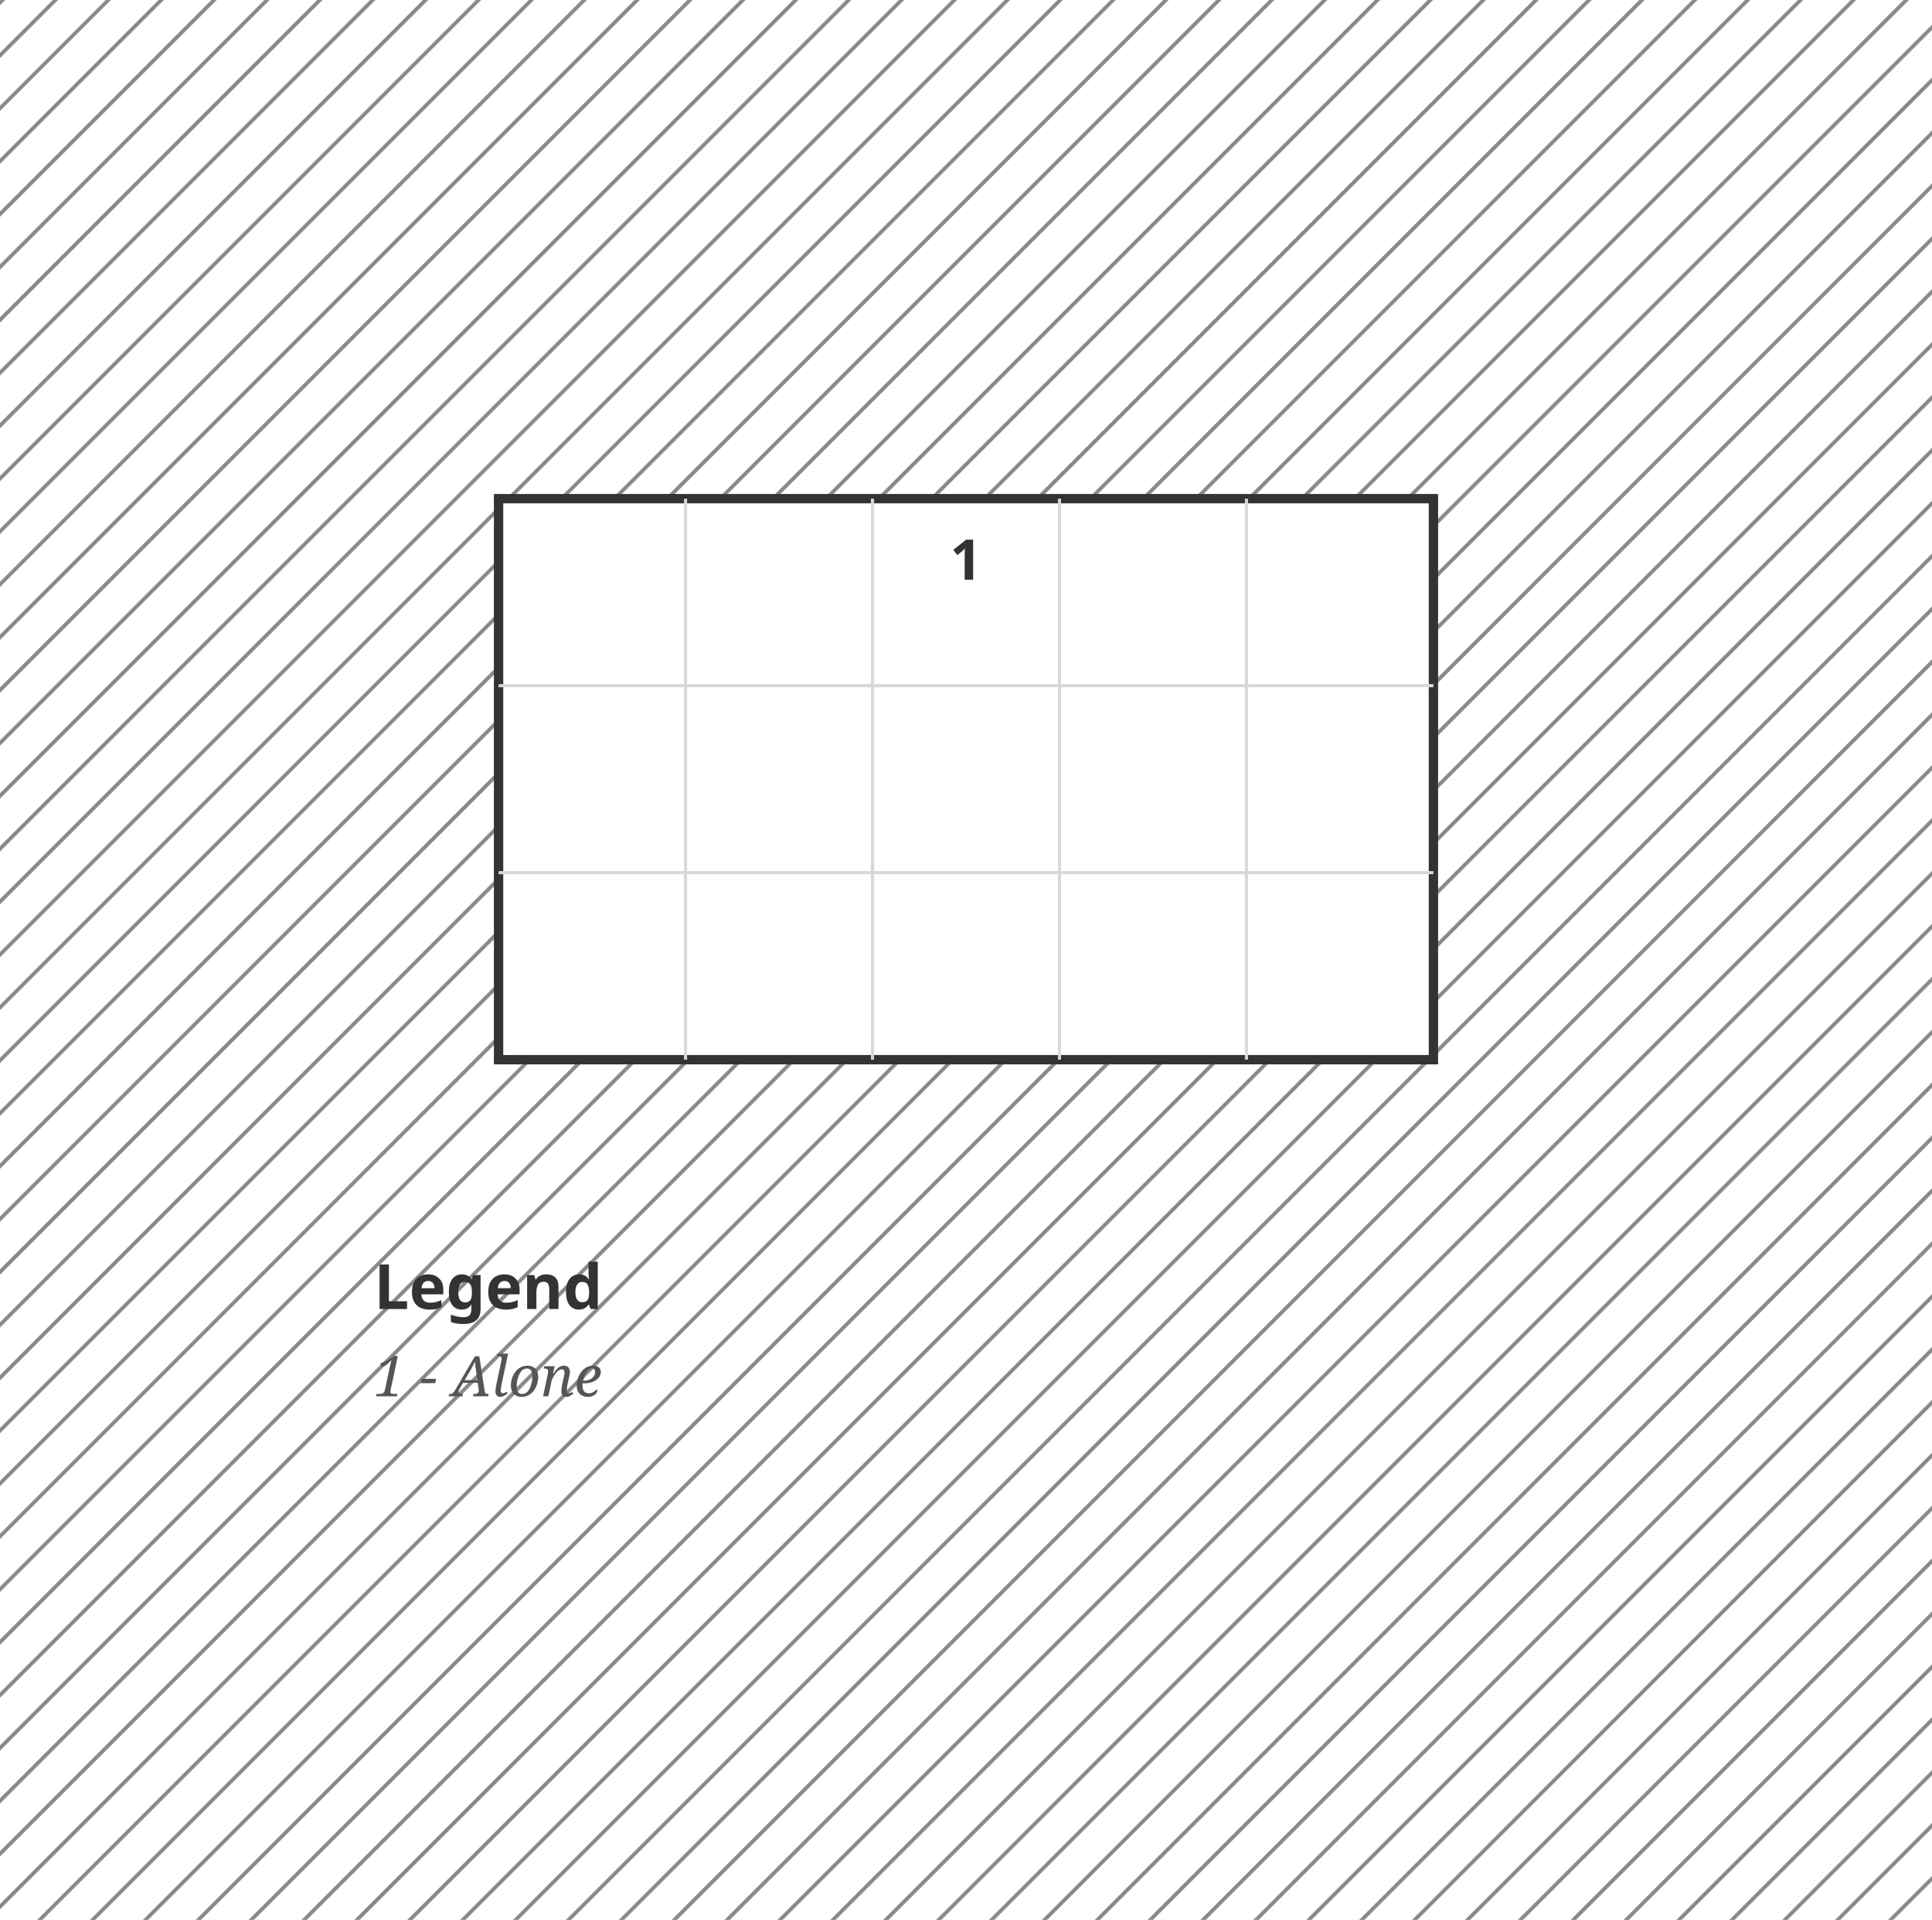
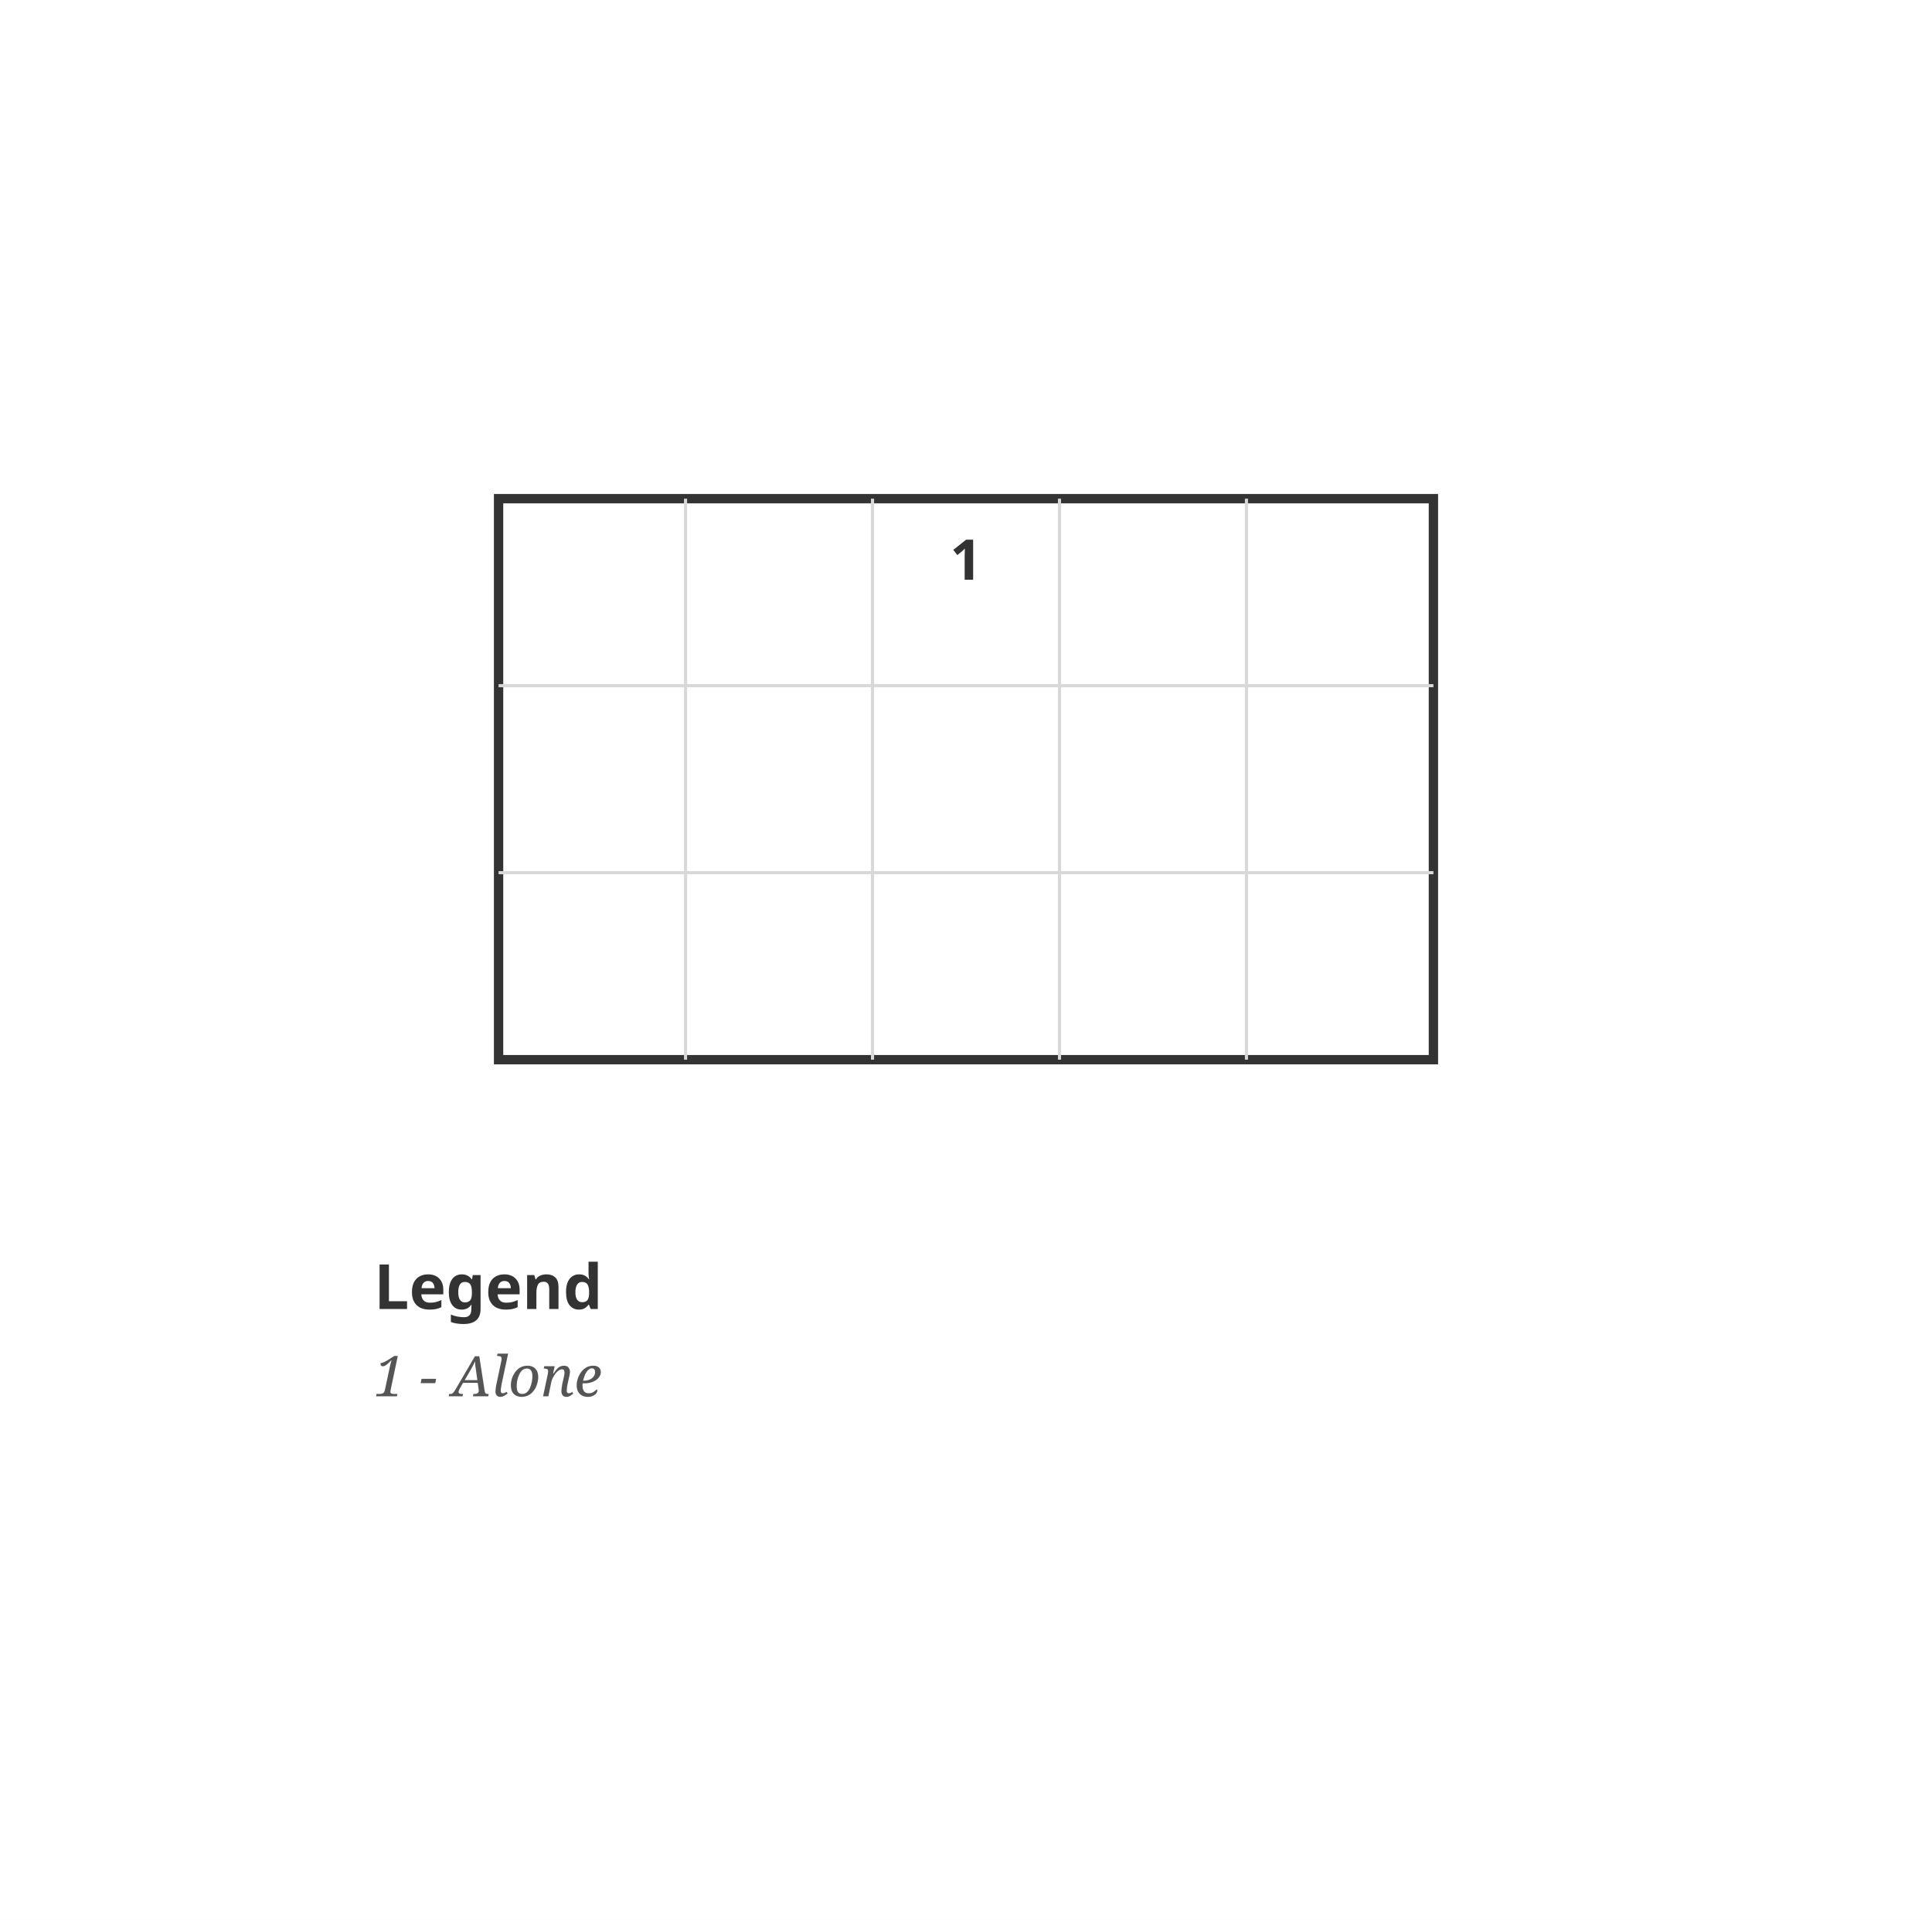
<svg xmlns="http://www.w3.org/2000/svg" viewBox="-155 -125 310 308" width="310" height="308">
  <defs>
    <pattern id="hatch" width="6" height="6" patternTransform="rotate(45 0 0)" patternUnits="userSpaceOnUse">
      <line x1="0" y1="0" x2="0" y2="6" stroke="#888" stroke-width="1.2" />
    </pattern>
    <symbol id="door-open" viewBox="0 0 30 30">
      <rect x="0" y="12" width="30" height="6" fill="white" />
      <rect x="0" y="11" width="4" height="8" fill="#333" />
      <rect x="26" y="11" width="4" height="8" fill="#333" />
    </symbol>
    <symbol id="door-closed" viewBox="0 0 30 30">
      <rect x="0" y="12" width="30" height="6" fill="white" />
      <rect x="2" y="13" width="26" height="4" fill="#333" />
    </symbol>
    <symbol id="door-locked" viewBox="0 0 30 30">
      <rect x="0" y="12" width="30" height="6" fill="white" />
      <rect x="2" y="11" width="26" height="8" fill="#333" />
      <rect x="4" y="13" width="22" height="4" fill="white" />
    </symbol>
    <symbol id="door-secret" viewBox="0 0 30 30">
      <line x1="0" y1="15" x2="30" y2="15" stroke="#888" stroke-width="1.2" stroke-dasharray="6,6" />
    </symbol>
    <symbol id="feat-ladder" viewBox="0 0 30 30">
      <line x1="8" y1="3" x2="8" y2="27" stroke="#333" stroke-width="1.5" />
      <line x1="22" y1="3" x2="22" y2="27" stroke="#333" stroke-width="1.5" />
      <line x1="8" y1="7" x2="22" y2="7" stroke="#333" stroke-width="1" />
      <line x1="8" y1="13" x2="22" y2="13" stroke="#333" stroke-width="1" />
      <line x1="8" y1="19" x2="22" y2="19" stroke="#333" stroke-width="1" />
      <line x1="8" y1="25" x2="22" y2="25" stroke="#333" stroke-width="1" />
    </symbol>
    <symbol id="feat-window" viewBox="0 0 30 6">
      <rect x="0" y="0" width="30" height="6" fill="white" />
      <rect x="0" y="1" width="8" height="4" fill="#cce" stroke="#99c" stroke-width="0.5" />
      <rect x="11" y="1" width="8" height="4" fill="#cce" stroke="#99c" stroke-width="0.5" />
      <rect x="22" y="1" width="8" height="4" fill="#cce" stroke="#99c" stroke-width="0.5" />
    </symbol>
  </defs>
  <rect x="-155" y="-125" width="310" height="308" fill="white" />
-   <rect x="-155" y="-125" width="310" height="308" fill="url(#hatch)" />
  <rect x="-75" y="-45" width="150" height="90" fill="white" />
  <rect x="-75" y="-45" width="150" height="90" fill="none" stroke="#333" stroke-width="1.5" />
  <line x1="-45" y1="-45" x2="-45" y2="45" stroke="#d8d8d8" stroke-width="0.5" />
  <line x1="-15" y1="-45" x2="-15" y2="45" stroke="#d8d8d8" stroke-width="0.5" />
  <line x1="15" y1="-45" x2="15" y2="45" stroke="#d8d8d8" stroke-width="0.5" />
  <line x1="45" y1="-45" x2="45" y2="45" stroke="#d8d8d8" stroke-width="0.5" />
  <line x1="-75" y1="-15" x2="75" y2="-15" stroke="#d8d8d8" stroke-width="0.5" />
  <line x1="-75" y1="15" x2="75" y2="15" stroke="#d8d8d8" stroke-width="0.5" />
  <text x="0" y="-32" text-anchor="middle" dominant-baseline="auto" fill="#333" font-size="9" font-family="sans-serif" font-weight="bold">1</text>
  <text x="-95" y="85" fill="#333" font-size="10" font-family="sans-serif" font-weight="bold">Legend</text>
  <text x="-95" y="99" fill="#555" font-size="9" font-family="serif" font-style="italic">1 - Alone</text>
</svg>
